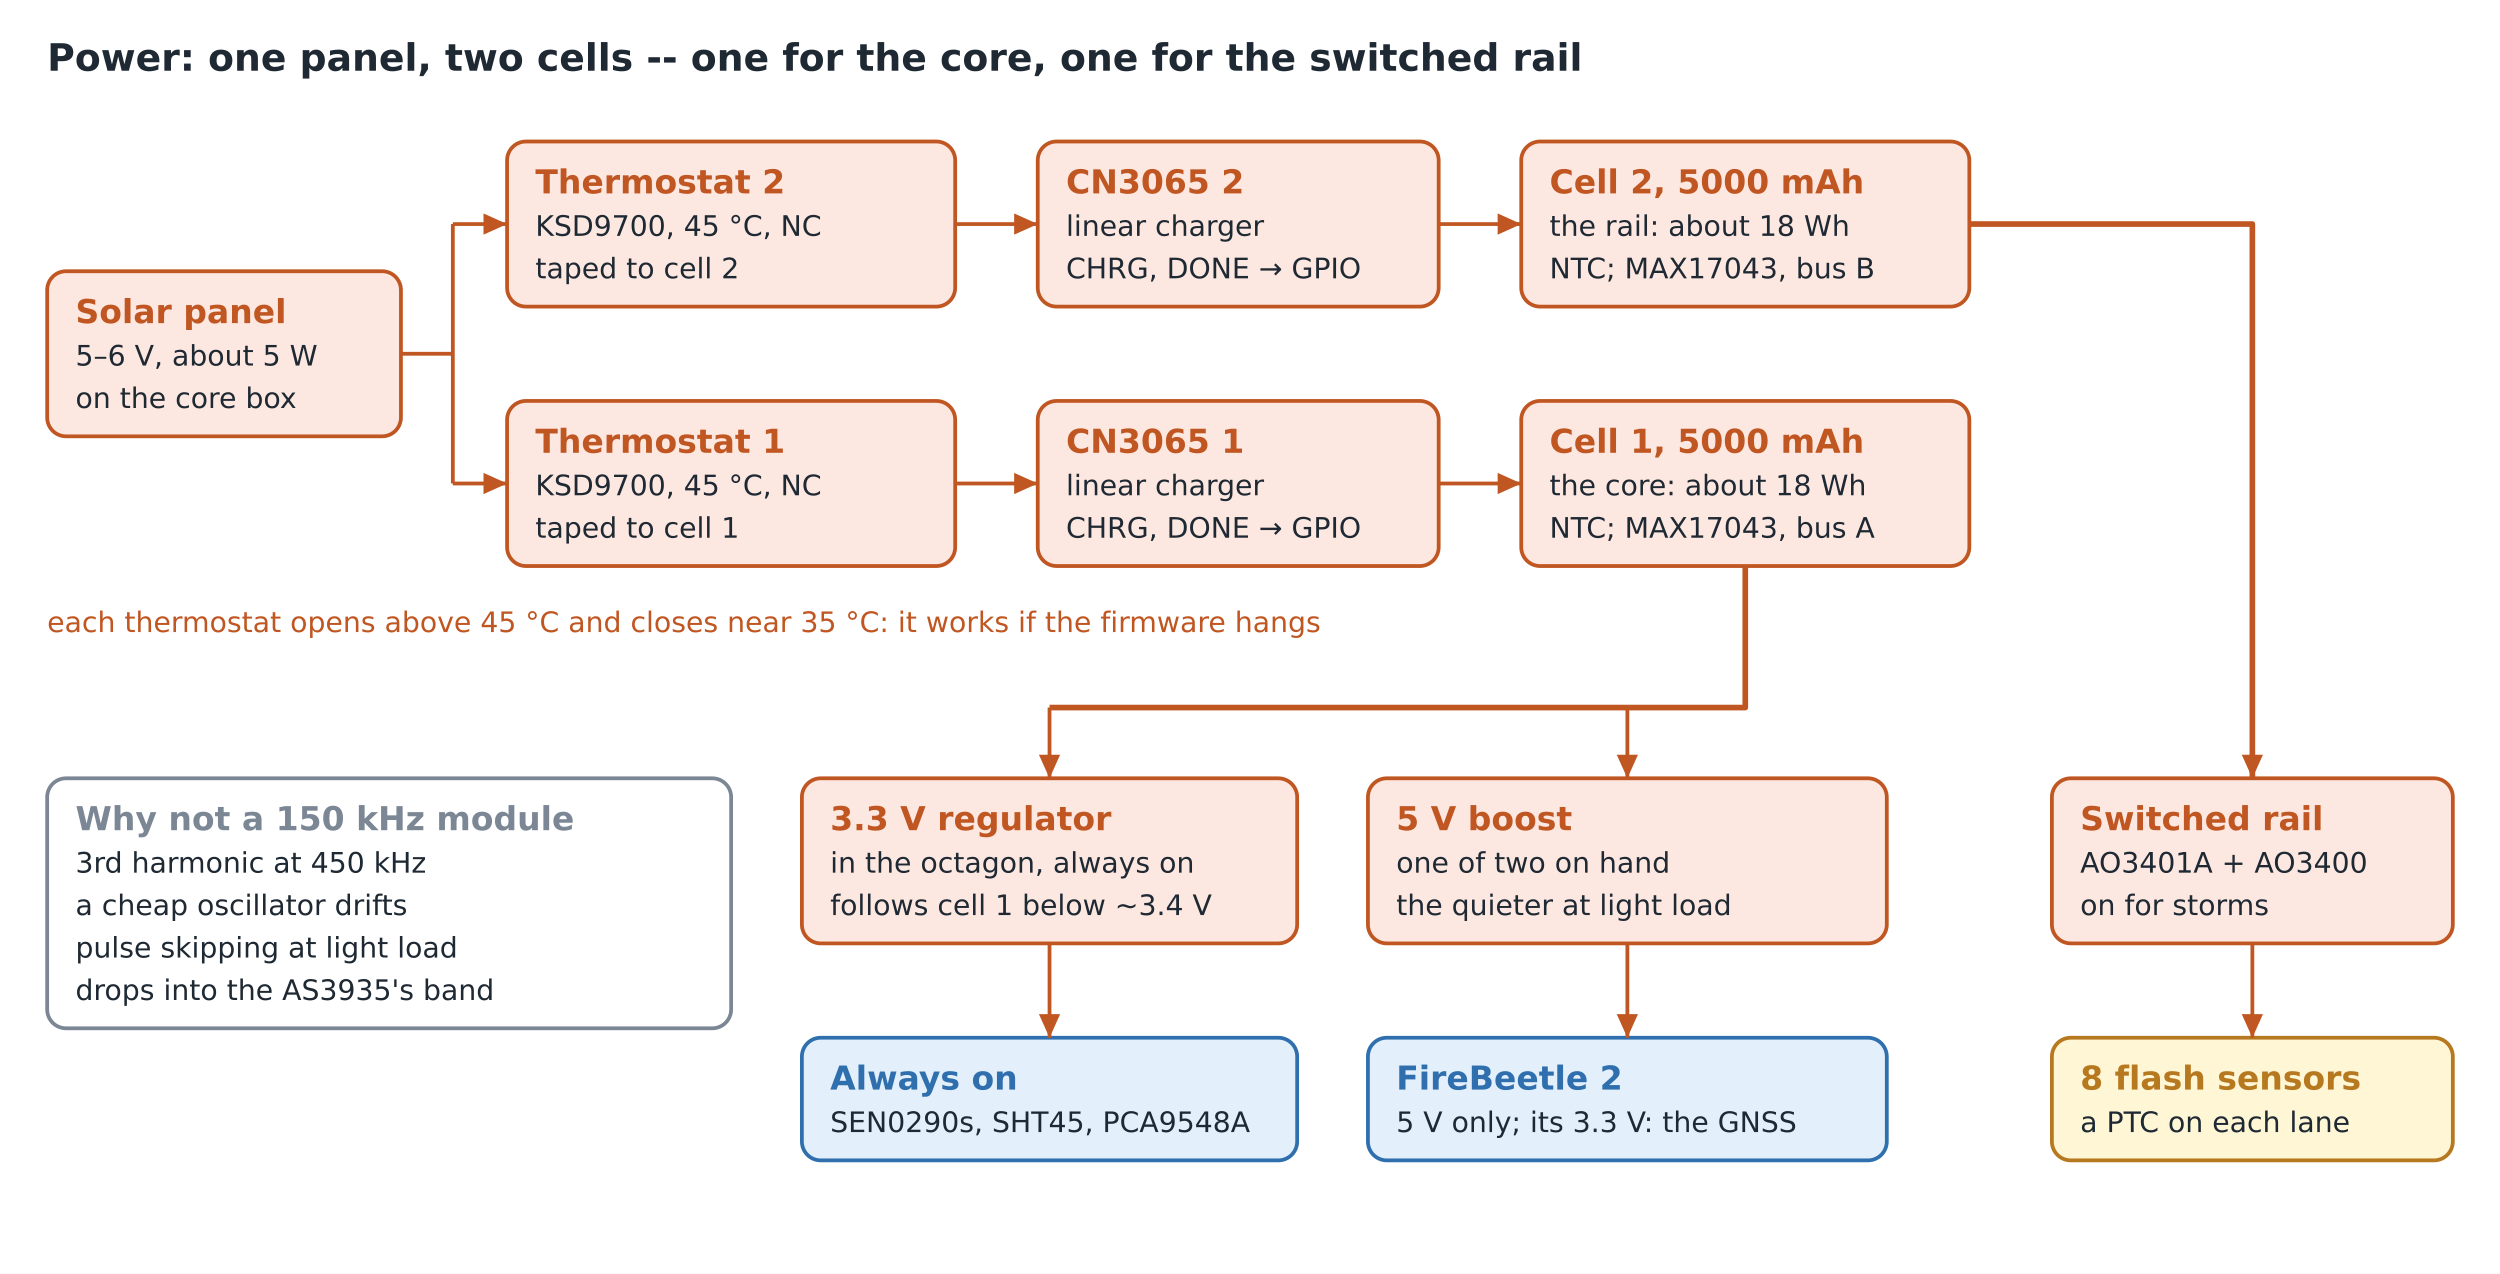
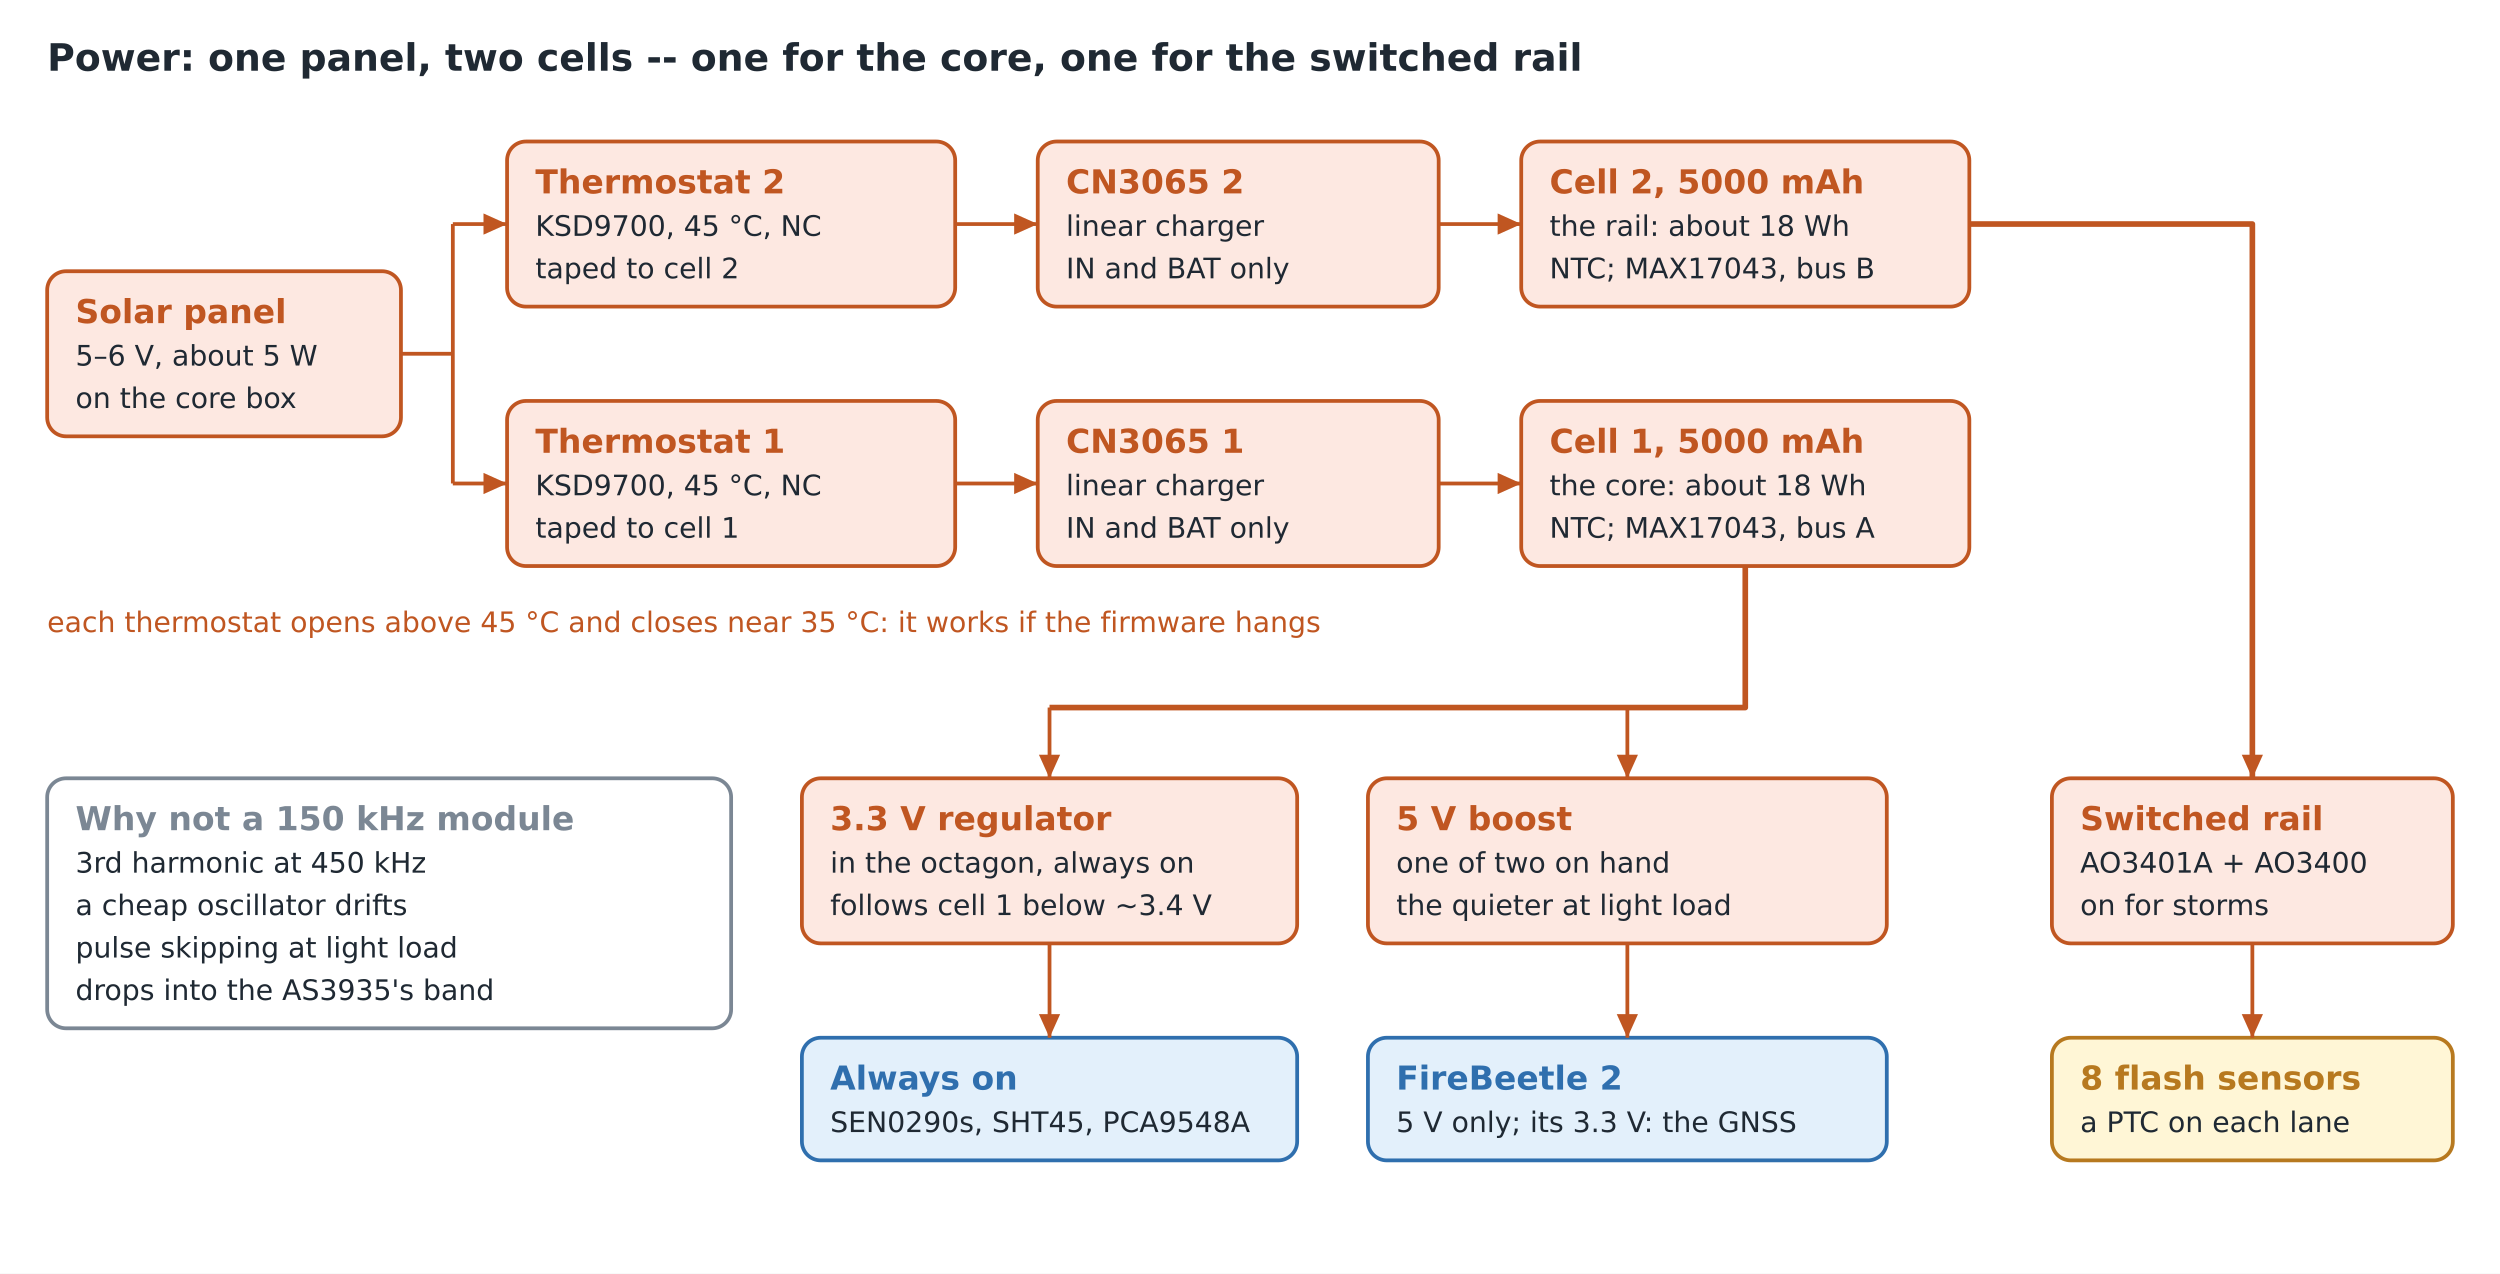
<svg xmlns="http://www.w3.org/2000/svg" width="1060" height="540" viewBox="0 0 1060 540" font-family="DejaVu Sans, Verdana, sans-serif">
  <rect width="1060" height="540" fill="#ffffff" />
  <text x="20.0" y="30.0" font-size="16" font-weight="bold" text-anchor="start" fill="#1f2933">Power: one panel, two cells -- one for the core, one for the switched rail</text>
  <rect x="20.0" y="115.0" width="150.0" height="70.0" rx="8" fill="#fde8e1" stroke="#c05621" stroke-width="1.6" />
  <text x="32.0" y="137.0" font-size="14" font-weight="bold" text-anchor="start" fill="#c05621">Solar panel</text>
  <text x="32.0" y="155.0" font-size="12" text-anchor="start" fill="#1f2933">5–6 V, about 5 W</text>
  <text x="32.0" y="173.0" font-size="12" text-anchor="start" fill="#1f2933">on the core box</text>
  <rect x="215.0" y="60.0" width="190.0" height="70.0" rx="8" fill="#fde8e1" stroke="#c05621" stroke-width="1.6" />
  <text x="227.0" y="82.0" font-size="14" font-weight="bold" text-anchor="start" fill="#c05621">Thermostat 2</text>
  <text x="227.0" y="100.0" font-size="12" text-anchor="start" fill="#1f2933">KSD9700, 45 °C, NC</text>
  <text x="227.0" y="118.0" font-size="12" text-anchor="start" fill="#1f2933">taped to cell 2</text>
  <rect x="440.0" y="60.0" width="170.0" height="70.0" rx="8" fill="#fde8e1" stroke="#c05621" stroke-width="1.6" />
  <text x="452.0" y="82.0" font-size="14" font-weight="bold" text-anchor="start" fill="#c05621">CN3065 2</text>
  <text x="452.0" y="100.0" font-size="12" text-anchor="start" fill="#1f2933">linear charger</text>
-   <text x="452.0" y="118.0" font-size="12" text-anchor="start" fill="#1f2933">CHRG, DONE → GPIO</text>
+   <text x="452.0" y="118.0" font-size="12" text-anchor="start" fill="#1f2933">IN and BAT only</text>
  <rect x="645.0" y="60.0" width="190.0" height="70.0" rx="8" fill="#fde8e1" stroke="#c05621" stroke-width="1.6" />
  <text x="657.0" y="82.0" font-size="14" font-weight="bold" text-anchor="start" fill="#c05621">Cell 2, 5000 mAh</text>
  <text x="657.0" y="100.0" font-size="12" text-anchor="start" fill="#1f2933">the rail: about 18 Wh</text>
  <text x="657.0" y="118.0" font-size="12" text-anchor="start" fill="#1f2933">NTC; MAX17043, bus B</text>
  <polyline points="405.0,95.0 440.0,95.0" fill="none" stroke="#c05621" stroke-width="1.6" stroke-linejoin="round" />
  <polygon points="440.0,95.0 430.0,90.5 430.0,99.5" fill="#c05621" />
  <polyline points="610.0,95.0 645.0,95.0" fill="none" stroke="#c05621" stroke-width="1.6" stroke-linejoin="round" />
  <polygon points="645.0,95.0 635.0,90.5 635.0,99.5" fill="#c05621" />
  <rect x="215.0" y="170.0" width="190.0" height="70.0" rx="8" fill="#fde8e1" stroke="#c05621" stroke-width="1.6" />
  <text x="227.0" y="192.0" font-size="14" font-weight="bold" text-anchor="start" fill="#c05621">Thermostat 1</text>
  <text x="227.0" y="210.0" font-size="12" text-anchor="start" fill="#1f2933">KSD9700, 45 °C, NC</text>
  <text x="227.0" y="228.0" font-size="12" text-anchor="start" fill="#1f2933">taped to cell 1</text>
  <rect x="440.0" y="170.0" width="170.0" height="70.0" rx="8" fill="#fde8e1" stroke="#c05621" stroke-width="1.6" />
  <text x="452.0" y="192.0" font-size="14" font-weight="bold" text-anchor="start" fill="#c05621">CN3065 1</text>
  <text x="452.0" y="210.0" font-size="12" text-anchor="start" fill="#1f2933">linear charger</text>
-   <text x="452.0" y="228.0" font-size="12" text-anchor="start" fill="#1f2933">CHRG, DONE → GPIO</text>
+   <text x="452.0" y="228.0" font-size="12" text-anchor="start" fill="#1f2933">IN and BAT only</text>
  <rect x="645.0" y="170.0" width="190.0" height="70.0" rx="8" fill="#fde8e1" stroke="#c05621" stroke-width="1.6" />
  <text x="657.0" y="192.0" font-size="14" font-weight="bold" text-anchor="start" fill="#c05621">Cell 1, 5000 mAh</text>
  <text x="657.0" y="210.0" font-size="12" text-anchor="start" fill="#1f2933">the core: about 18 Wh</text>
  <text x="657.0" y="228.0" font-size="12" text-anchor="start" fill="#1f2933">NTC; MAX17043, bus A</text>
  <polyline points="405.0,205.0 440.0,205.0" fill="none" stroke="#c05621" stroke-width="1.6" stroke-linejoin="round" />
  <polygon points="440.0,205.0 430.0,200.5 430.0,209.5" fill="#c05621" />
  <polyline points="610.0,205.0 645.0,205.0" fill="none" stroke="#c05621" stroke-width="1.6" stroke-linejoin="round" />
  <polygon points="645.0,205.0 635.0,200.5 635.0,209.5" fill="#c05621" />
  <polyline points="170.0,150.0 192.0,150.0" fill="none" stroke="#c05621" stroke-width="1.6" stroke-linejoin="round" />
  <polyline points="192.0,95.0 192.0,205.0" fill="none" stroke="#c05621" stroke-width="1.6" stroke-linejoin="round" />
  <polyline points="192.0,95.0 215.0,95.0" fill="none" stroke="#c05621" stroke-width="1.6" stroke-linejoin="round" />
  <polygon points="215.0,95.0 205.0,90.5 205.0,99.5" fill="#c05621" />
  <polyline points="192.0,205.0 215.0,205.0" fill="none" stroke="#c05621" stroke-width="1.6" stroke-linejoin="round" />
  <polygon points="215.0,205.0 205.0,200.5 205.0,209.5" fill="#c05621" />
  <text x="20.0" y="268.0" font-size="12" text-anchor="start" fill="#c05621">each thermostat opens above 45 °C and closes near 35 °C: it works if the firmware hangs</text>
  <polyline points="740.0,240.0 740.0,300.0 445.0,300.0" fill="none" stroke="#c05621" stroke-width="2.4" stroke-linejoin="round" />
  <polyline points="835.0,95.0 955.0,95.0 955.0,330.0" fill="none" stroke="#c05621" stroke-width="2.4" stroke-linejoin="round" />
  <polygon points="955.0,330.0 959.5,320.0 950.5,320.0" fill="#c05621" />
  <rect x="340.0" y="330.0" width="210.0" height="70.0" rx="8" fill="#fde8e1" stroke="#c05621" stroke-width="1.6" />
  <text x="352.0" y="352.0" font-size="14" font-weight="bold" text-anchor="start" fill="#c05621">3.3 V regulator</text>
  <text x="352.0" y="370.0" font-size="12" text-anchor="start" fill="#1f2933">in the octagon, always on</text>
  <text x="352.0" y="388.0" font-size="12" text-anchor="start" fill="#1f2933">follows cell 1 below ~3.4 V</text>
  <rect x="580.0" y="330.0" width="220.0" height="70.0" rx="8" fill="#fde8e1" stroke="#c05621" stroke-width="1.6" />
  <text x="592.0" y="352.0" font-size="14" font-weight="bold" text-anchor="start" fill="#c05621">5 V boost</text>
  <text x="592.0" y="370.0" font-size="12" text-anchor="start" fill="#1f2933">one of two on hand</text>
  <text x="592.0" y="388.0" font-size="12" text-anchor="start" fill="#1f2933">the quieter at light load</text>
  <rect x="870.0" y="330.0" width="170.0" height="70.0" rx="8" fill="#fde8e1" stroke="#c05621" stroke-width="1.6" />
  <text x="882.0" y="352.0" font-size="14" font-weight="bold" text-anchor="start" fill="#c05621">Switched rail</text>
  <text x="882.0" y="370.0" font-size="12" text-anchor="start" fill="#1f2933">AO3401A + AO3400</text>
  <text x="882.0" y="388.0" font-size="12" text-anchor="start" fill="#1f2933">on for storms</text>
  <polyline points="445.0,300.0 445.0,330.0" fill="none" stroke="#c05621" stroke-width="1.6" stroke-linejoin="round" />
  <polygon points="445.0,330.0 449.5,320.0 440.5,320.0" fill="#c05621" />
  <polyline points="690.0,300.0 690.0,330.0" fill="none" stroke="#c05621" stroke-width="1.6" stroke-linejoin="round" />
  <polygon points="690.0,330.0 694.5,320.0 685.5,320.0" fill="#c05621" />
  <rect x="340.0" y="440.0" width="210.0" height="52.0" rx="8" fill="#e3f0fb" stroke="#2f6fae" stroke-width="1.6" />
  <text x="352.0" y="462.0" font-size="14" font-weight="bold" text-anchor="start" fill="#2f6fae">Always on</text>
  <text x="352.0" y="480.0" font-size="12" text-anchor="start" fill="#1f2933">SEN0290s, SHT45, PCA9548A</text>
  <rect x="580.0" y="440.0" width="220.0" height="52.0" rx="8" fill="#e3f0fb" stroke="#2f6fae" stroke-width="1.6" />
  <text x="592.0" y="462.0" font-size="14" font-weight="bold" text-anchor="start" fill="#2f6fae">FireBeetle 2</text>
  <text x="592.0" y="480.0" font-size="12" text-anchor="start" fill="#1f2933">5 V only; its 3.3 V: the GNSS</text>
  <rect x="870.0" y="440.0" width="170.0" height="52.0" rx="8" fill="#fff6d6" stroke="#b7791f" stroke-width="1.6" />
  <text x="882.0" y="462.0" font-size="14" font-weight="bold" text-anchor="start" fill="#b7791f">8 flash sensors</text>
  <text x="882.0" y="480.0" font-size="12" text-anchor="start" fill="#1f2933">a PTC on each lane</text>
  <polyline points="445.0,400.0 445.0,440.0" fill="none" stroke="#c05621" stroke-width="1.6" stroke-linejoin="round" />
  <polygon points="445.0,440.0 449.5,430.0 440.5,430.0" fill="#c05621" />
  <polyline points="690.0,400.0 690.0,440.0" fill="none" stroke="#c05621" stroke-width="1.6" stroke-linejoin="round" />
  <polygon points="690.0,440.0 694.5,430.0 685.5,430.0" fill="#c05621" />
  <polyline points="955.0,400.0 955.0,440.0" fill="none" stroke="#c05621" stroke-width="1.6" stroke-linejoin="round" />
  <polygon points="955.0,440.0 959.5,430.0 950.5,430.0" fill="#c05621" />
  <rect x="20.0" y="330.0" width="290.0" height="106.0" rx="8" fill="#ffffff" stroke="#7b8794" stroke-width="1.6" />
  <text x="32.0" y="352.0" font-size="14" font-weight="bold" text-anchor="start" fill="#7b8794">Why not a 150 kHz module</text>
  <text x="32.0" y="370.0" font-size="12" text-anchor="start" fill="#1f2933">3rd harmonic at 450 kHz</text>
  <text x="32.0" y="388.0" font-size="12" text-anchor="start" fill="#1f2933">a cheap oscillator drifts</text>
  <text x="32.0" y="406.0" font-size="12" text-anchor="start" fill="#1f2933">pulse skipping at light load</text>
  <text x="32.0" y="424.0" font-size="12" text-anchor="start" fill="#1f2933">drops into the AS3935's band</text>
</svg>
